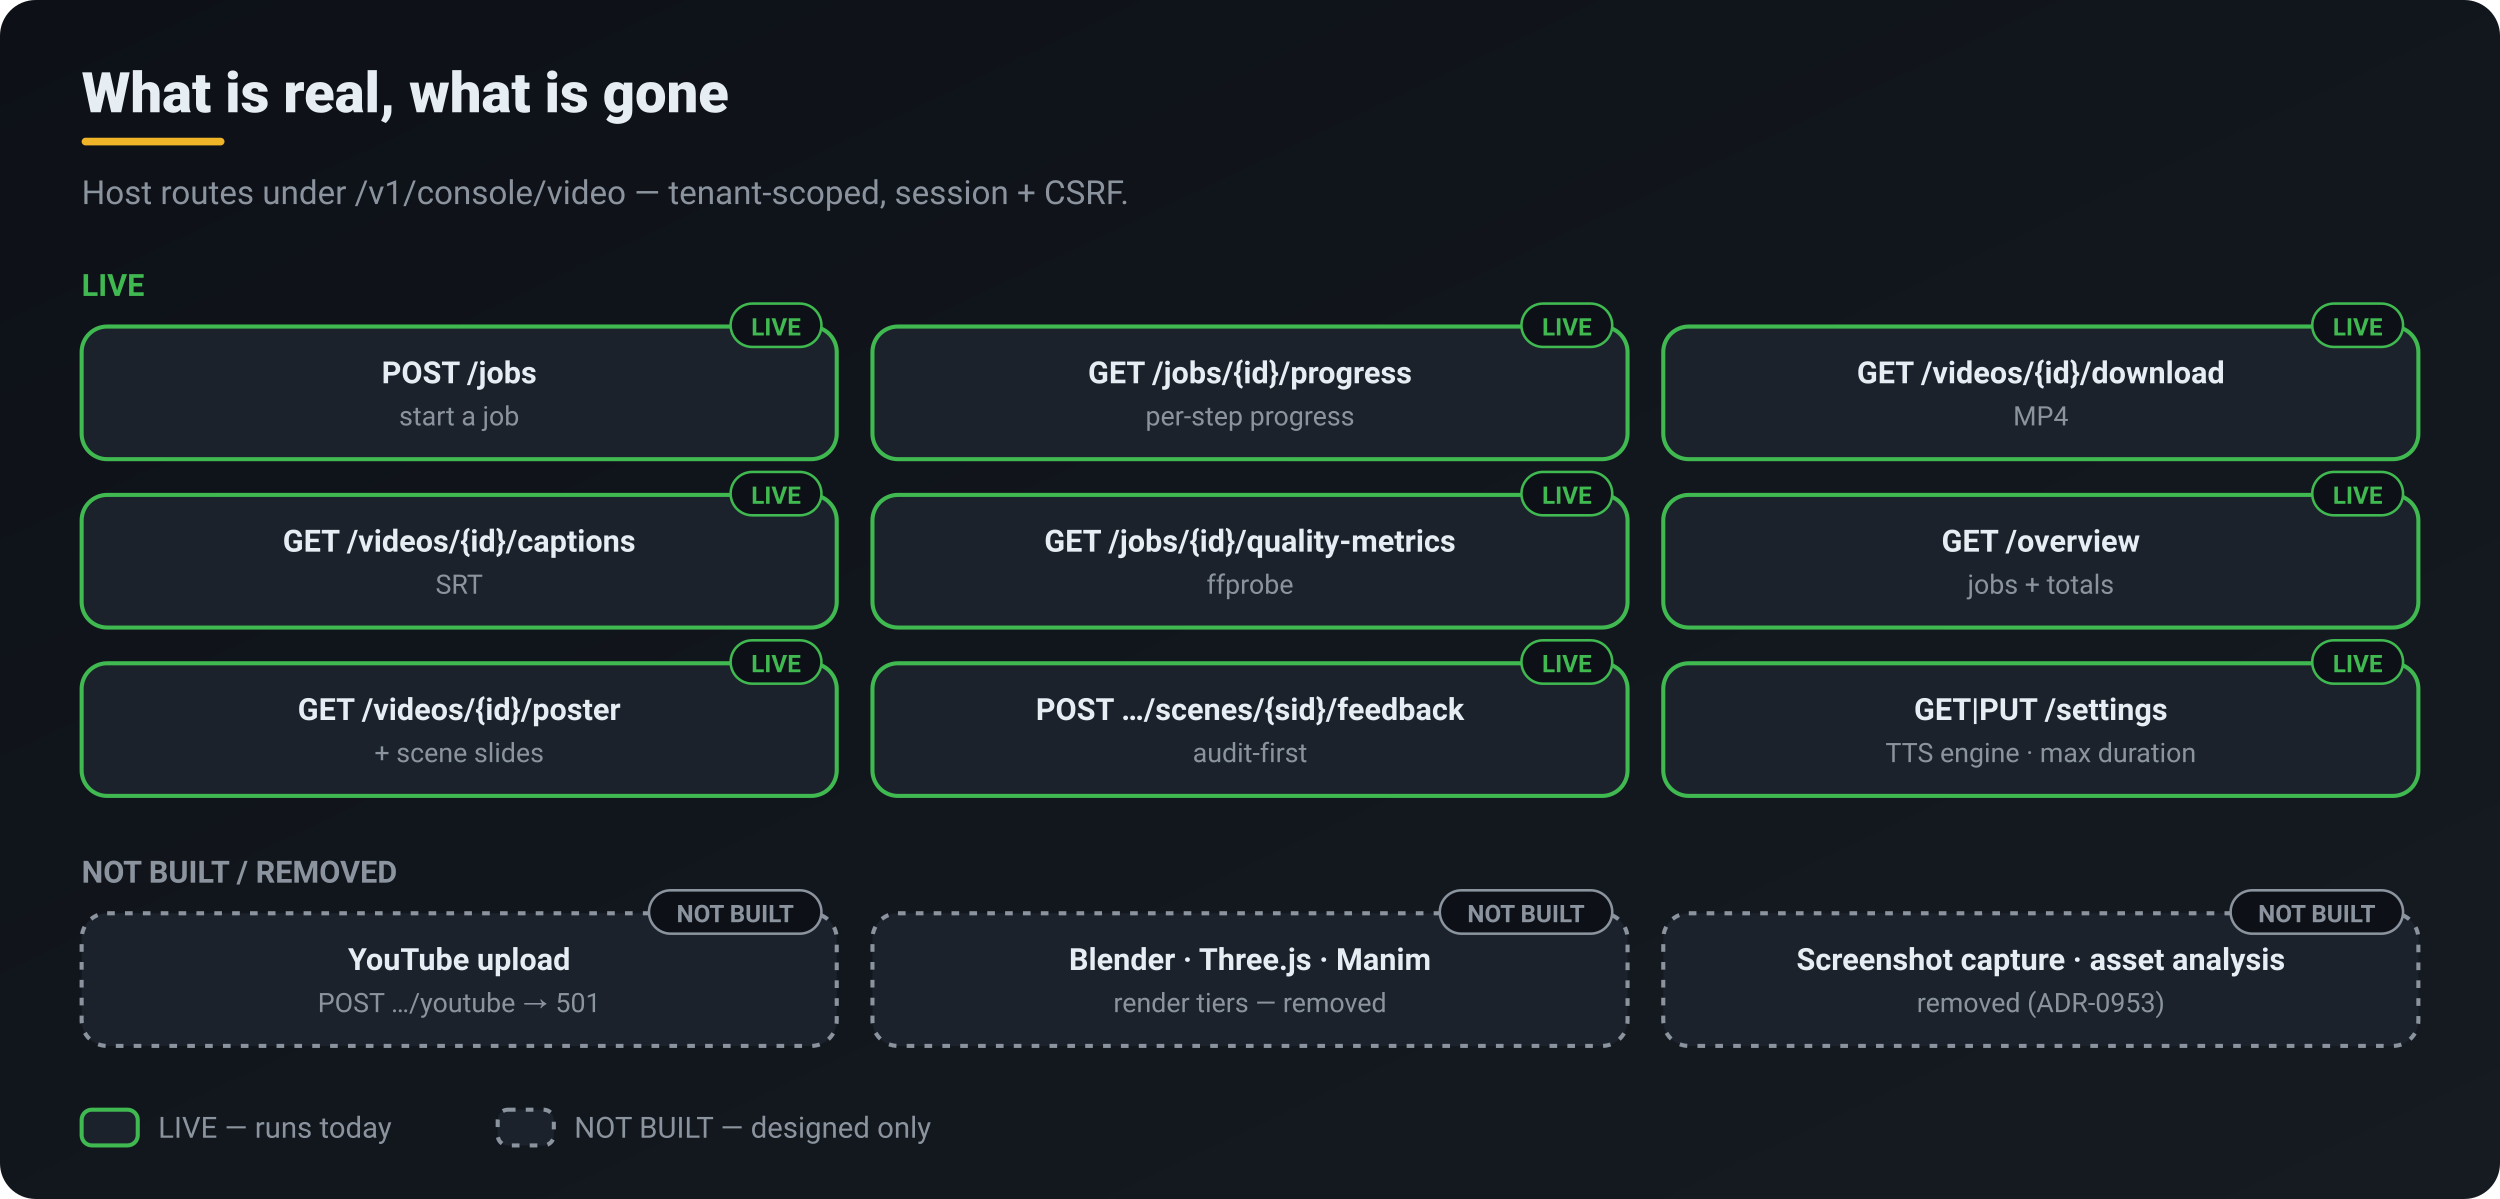
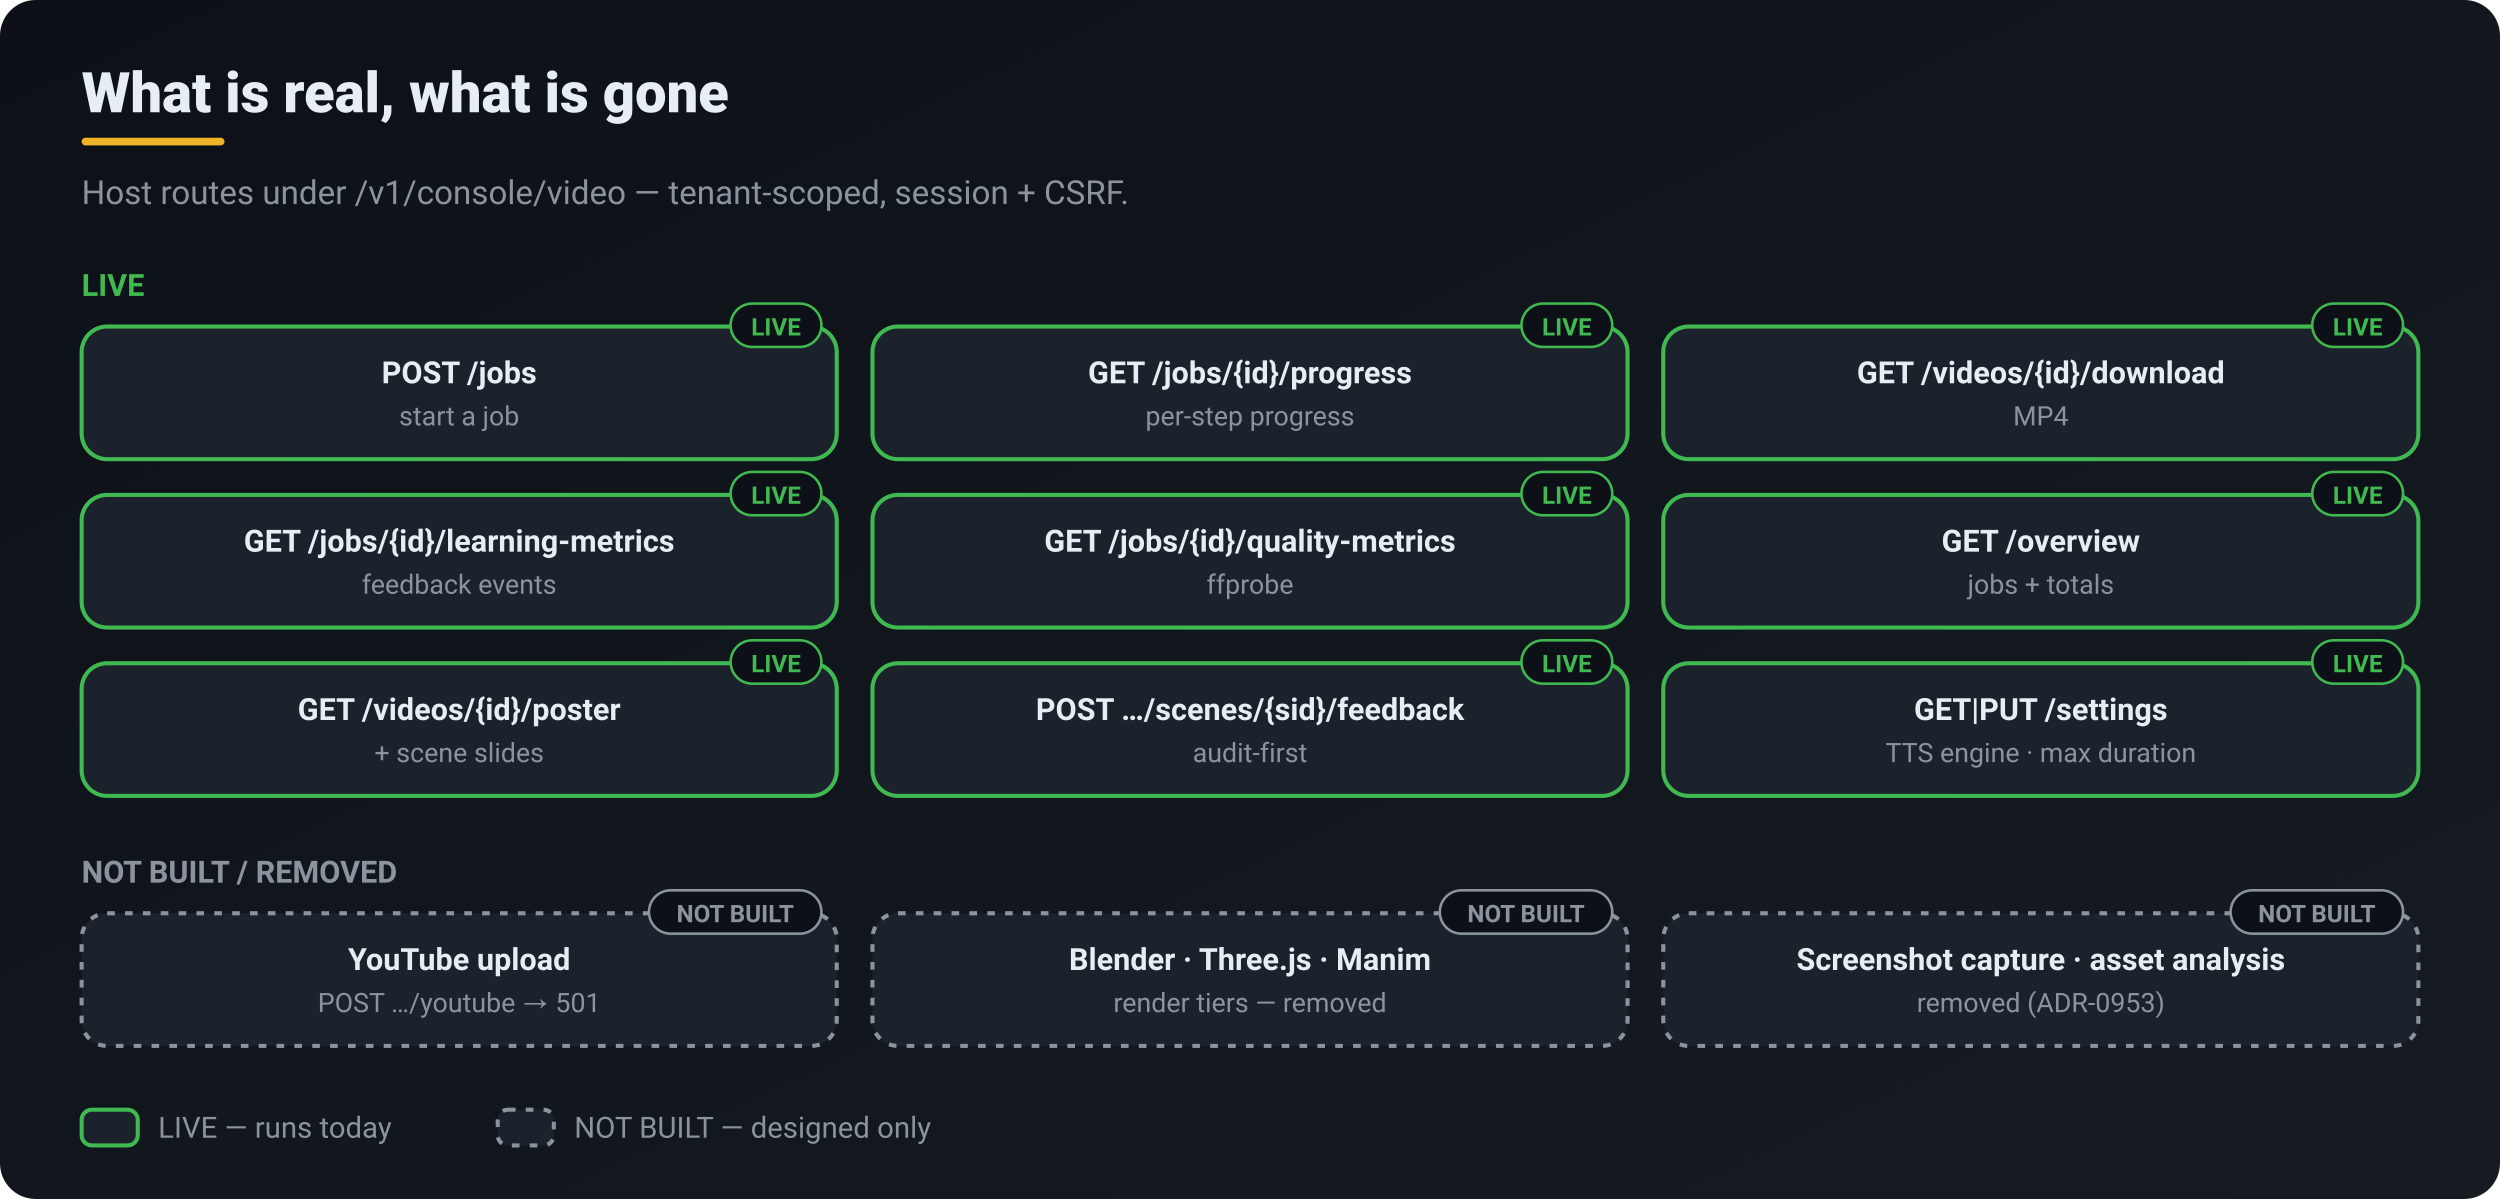
<svg xmlns="http://www.w3.org/2000/svg" viewBox="0 0 980 470" width="980" role="img" aria-labelledby="t d">
  <defs>
    <linearGradient id="bgg" x1="0" y1="0" x2="1" y2="1">
      <stop offset="0" stop-color="#0d1117" />
      <stop offset="1" stop-color="#161b22" />
    </linearGradient>
  </defs>
  <rect width="980" height="470" rx="14" fill="url(#bgg)" />
  <text x="32" y="44" font-family="ui-sans-serif, -apple-system, BlinkMacSystemFont, 'Segoe UI', Roboto, Helvetica, Arial, sans-serif" font-size="22" font-weight="800" fill="#e6edf3" text-anchor="start">What is real, what is gone</text>
  <rect x="32" y="54" width="56" height="3" rx="1.5" fill="#f0b429" />
  <text x="32" y="80" font-family="ui-sans-serif, -apple-system, BlinkMacSystemFont, 'Segoe UI', Roboto, Helvetica, Arial, sans-serif" font-size="13" font-weight="400" fill="#8b949e" text-anchor="start">Host routes under /v1/console/video — tenant-scoped, session + CSRF.</text>
  <text x="32" y="116" font-family="ui-sans-serif, -apple-system, BlinkMacSystemFont, 'Segoe UI', Roboto, Helvetica, Arial, sans-serif" font-size="12" font-weight="700" fill="#3fb950" text-anchor="start">LIVE</text>
  <rect x="32" y="128" width="296" height="52" rx="10" fill="#1b222c" stroke="#3fb950" stroke-width="1.6" />
  <text x="180.0" y="150.25" font-family="ui-sans-serif, -apple-system, BlinkMacSystemFont, 'Segoe UI', Roboto, Helvetica, Arial, sans-serif" font-size="12" font-weight="700" fill="#e6edf3" text-anchor="middle">POST /jobs</text>
  <text x="180.0" y="166.75" font-family="ui-sans-serif, -apple-system, BlinkMacSystemFont, 'Segoe UI', Roboto, Helvetica, Arial, sans-serif" font-size="10.5" font-weight="400" fill="#8b949e" text-anchor="middle">start a job</text>
  <rect x="286.4" y="119" width="35.6" height="17" rx="8.5" fill="#0d1117" stroke="#3fb950" stroke-width="1" />
  <text x="304.2" y="131.5" font-family="ui-sans-serif, -apple-system, BlinkMacSystemFont, 'Segoe UI', Roboto, Helvetica, Arial, sans-serif" font-size="9.5" font-weight="700" fill="#3fb950" text-anchor="middle">LIVE</text>
  <rect x="342" y="128" width="296" height="52" rx="10" fill="#1b222c" stroke="#3fb950" stroke-width="1.6" />
  <text x="490.0" y="150.25" font-family="ui-sans-serif, -apple-system, BlinkMacSystemFont, 'Segoe UI', Roboto, Helvetica, Arial, sans-serif" font-size="12" font-weight="700" fill="#e6edf3" text-anchor="middle">GET /jobs/{id}/progress</text>
  <text x="490.0" y="166.75" font-family="ui-sans-serif, -apple-system, BlinkMacSystemFont, 'Segoe UI', Roboto, Helvetica, Arial, sans-serif" font-size="10.5" font-weight="400" fill="#8b949e" text-anchor="middle">per-step progress</text>
  <rect x="596.4" y="119" width="35.6" height="17" rx="8.5" fill="#0d1117" stroke="#3fb950" stroke-width="1" />
  <text x="614.2" y="131.5" font-family="ui-sans-serif, -apple-system, BlinkMacSystemFont, 'Segoe UI', Roboto, Helvetica, Arial, sans-serif" font-size="9.5" font-weight="700" fill="#3fb950" text-anchor="middle">LIVE</text>
  <rect x="652" y="128" width="296" height="52" rx="10" fill="#1b222c" stroke="#3fb950" stroke-width="1.6" />
  <text x="800.0" y="150.25" font-family="ui-sans-serif, -apple-system, BlinkMacSystemFont, 'Segoe UI', Roboto, Helvetica, Arial, sans-serif" font-size="12" font-weight="700" fill="#e6edf3" text-anchor="middle">GET /videos/{id}/download</text>
  <text x="800.0" y="166.75" font-family="ui-sans-serif, -apple-system, BlinkMacSystemFont, 'Segoe UI', Roboto, Helvetica, Arial, sans-serif" font-size="10.5" font-weight="400" fill="#8b949e" text-anchor="middle">MP4</text>
  <rect x="906.4" y="119" width="35.6" height="17" rx="8.5" fill="#0d1117" stroke="#3fb950" stroke-width="1" />
  <text x="924.2" y="131.5" font-family="ui-sans-serif, -apple-system, BlinkMacSystemFont, 'Segoe UI', Roboto, Helvetica, Arial, sans-serif" font-size="9.5" font-weight="700" fill="#3fb950" text-anchor="middle">LIVE</text>
  <rect x="32" y="194" width="296" height="52" rx="10" fill="#1b222c" stroke="#3fb950" stroke-width="1.6" />
-   <text x="180.0" y="216.25" font-family="ui-sans-serif, -apple-system, BlinkMacSystemFont, 'Segoe UI', Roboto, Helvetica, Arial, sans-serif" font-size="12" font-weight="700" fill="#e6edf3" text-anchor="middle">GET /videos/{id}/captions</text>
-   <text x="180.0" y="232.75" font-family="ui-sans-serif, -apple-system, BlinkMacSystemFont, 'Segoe UI', Roboto, Helvetica, Arial, sans-serif" font-size="10.5" font-weight="400" fill="#8b949e" text-anchor="middle">SRT</text>
+   <text x="180.0" y="216.25" font-family="ui-sans-serif, -apple-system, BlinkMacSystemFont, 'Segoe UI', Roboto, Helvetica, Arial, sans-serif" font-size="12" font-weight="700" fill="#e6edf3" text-anchor="middle">GET /jobs/{id}/learning-metrics</text>
+   <text x="180.0" y="232.75" font-family="ui-sans-serif, -apple-system, BlinkMacSystemFont, 'Segoe UI', Roboto, Helvetica, Arial, sans-serif" font-size="10.5" font-weight="400" fill="#8b949e" text-anchor="middle">feedback events</text>
  <rect x="286.4" y="185" width="35.6" height="17" rx="8.5" fill="#0d1117" stroke="#3fb950" stroke-width="1" />
  <text x="304.2" y="197.5" font-family="ui-sans-serif, -apple-system, BlinkMacSystemFont, 'Segoe UI', Roboto, Helvetica, Arial, sans-serif" font-size="9.5" font-weight="700" fill="#3fb950" text-anchor="middle">LIVE</text>
  <rect x="342" y="194" width="296" height="52" rx="10" fill="#1b222c" stroke="#3fb950" stroke-width="1.6" />
  <text x="490.0" y="216.25" font-family="ui-sans-serif, -apple-system, BlinkMacSystemFont, 'Segoe UI', Roboto, Helvetica, Arial, sans-serif" font-size="12" font-weight="700" fill="#e6edf3" text-anchor="middle">GET /jobs/{id}/quality-metrics</text>
  <text x="490.0" y="232.75" font-family="ui-sans-serif, -apple-system, BlinkMacSystemFont, 'Segoe UI', Roboto, Helvetica, Arial, sans-serif" font-size="10.5" font-weight="400" fill="#8b949e" text-anchor="middle">ffprobe</text>
  <rect x="596.4" y="185" width="35.6" height="17" rx="8.5" fill="#0d1117" stroke="#3fb950" stroke-width="1" />
  <text x="614.2" y="197.5" font-family="ui-sans-serif, -apple-system, BlinkMacSystemFont, 'Segoe UI', Roboto, Helvetica, Arial, sans-serif" font-size="9.5" font-weight="700" fill="#3fb950" text-anchor="middle">LIVE</text>
  <rect x="652" y="194" width="296" height="52" rx="10" fill="#1b222c" stroke="#3fb950" stroke-width="1.6" />
  <text x="800.0" y="216.25" font-family="ui-sans-serif, -apple-system, BlinkMacSystemFont, 'Segoe UI', Roboto, Helvetica, Arial, sans-serif" font-size="12" font-weight="700" fill="#e6edf3" text-anchor="middle">GET /overview</text>
  <text x="800.0" y="232.75" font-family="ui-sans-serif, -apple-system, BlinkMacSystemFont, 'Segoe UI', Roboto, Helvetica, Arial, sans-serif" font-size="10.5" font-weight="400" fill="#8b949e" text-anchor="middle">jobs + totals</text>
  <rect x="906.4" y="185" width="35.6" height="17" rx="8.5" fill="#0d1117" stroke="#3fb950" stroke-width="1" />
  <text x="924.2" y="197.5" font-family="ui-sans-serif, -apple-system, BlinkMacSystemFont, 'Segoe UI', Roboto, Helvetica, Arial, sans-serif" font-size="9.5" font-weight="700" fill="#3fb950" text-anchor="middle">LIVE</text>
  <rect x="32" y="260" width="296" height="52" rx="10" fill="#1b222c" stroke="#3fb950" stroke-width="1.6" />
  <text x="180.0" y="282.25" font-family="ui-sans-serif, -apple-system, BlinkMacSystemFont, 'Segoe UI', Roboto, Helvetica, Arial, sans-serif" font-size="12" font-weight="700" fill="#e6edf3" text-anchor="middle">GET /videos/{id}/poster</text>
  <text x="180.0" y="298.75" font-family="ui-sans-serif, -apple-system, BlinkMacSystemFont, 'Segoe UI', Roboto, Helvetica, Arial, sans-serif" font-size="10.5" font-weight="400" fill="#8b949e" text-anchor="middle">+ scene slides</text>
  <rect x="286.4" y="251" width="35.6" height="17" rx="8.5" fill="#0d1117" stroke="#3fb950" stroke-width="1" />
  <text x="304.2" y="263.5" font-family="ui-sans-serif, -apple-system, BlinkMacSystemFont, 'Segoe UI', Roboto, Helvetica, Arial, sans-serif" font-size="9.5" font-weight="700" fill="#3fb950" text-anchor="middle">LIVE</text>
  <rect x="342" y="260" width="296" height="52" rx="10" fill="#1b222c" stroke="#3fb950" stroke-width="1.6" />
  <text x="490.0" y="282.25" font-family="ui-sans-serif, -apple-system, BlinkMacSystemFont, 'Segoe UI', Roboto, Helvetica, Arial, sans-serif" font-size="12" font-weight="700" fill="#e6edf3" text-anchor="middle">POST …/scenes/{sid}/feedback</text>
  <text x="490.0" y="298.75" font-family="ui-sans-serif, -apple-system, BlinkMacSystemFont, 'Segoe UI', Roboto, Helvetica, Arial, sans-serif" font-size="10.5" font-weight="400" fill="#8b949e" text-anchor="middle">audit-first</text>
  <rect x="596.4" y="251" width="35.6" height="17" rx="8.5" fill="#0d1117" stroke="#3fb950" stroke-width="1" />
  <text x="614.2" y="263.5" font-family="ui-sans-serif, -apple-system, BlinkMacSystemFont, 'Segoe UI', Roboto, Helvetica, Arial, sans-serif" font-size="9.5" font-weight="700" fill="#3fb950" text-anchor="middle">LIVE</text>
  <rect x="652" y="260" width="296" height="52" rx="10" fill="#1b222c" stroke="#3fb950" stroke-width="1.6" />
  <text x="800.0" y="282.25" font-family="ui-sans-serif, -apple-system, BlinkMacSystemFont, 'Segoe UI', Roboto, Helvetica, Arial, sans-serif" font-size="12" font-weight="700" fill="#e6edf3" text-anchor="middle">GET|PUT /settings</text>
  <text x="800.0" y="298.75" font-family="ui-sans-serif, -apple-system, BlinkMacSystemFont, 'Segoe UI', Roboto, Helvetica, Arial, sans-serif" font-size="10.5" font-weight="400" fill="#8b949e" text-anchor="middle">TTS engine · max duration</text>
  <rect x="906.4" y="251" width="35.6" height="17" rx="8.5" fill="#0d1117" stroke="#3fb950" stroke-width="1" />
  <text x="924.2" y="263.5" font-family="ui-sans-serif, -apple-system, BlinkMacSystemFont, 'Segoe UI', Roboto, Helvetica, Arial, sans-serif" font-size="9.5" font-weight="700" fill="#3fb950" text-anchor="middle">LIVE</text>
  <text x="32" y="346" font-family="ui-sans-serif, -apple-system, BlinkMacSystemFont, 'Segoe UI', Roboto, Helvetica, Arial, sans-serif" font-size="12" font-weight="700" fill="#8b949e" text-anchor="start">NOT BUILT / REMOVED</text>
  <rect x="32" y="358" width="296" height="52" rx="10" fill="#1b222c" stroke="#8b949e" stroke-width="1.6" stroke-dasharray="3 4" />
  <text x="180.0" y="380.25" font-family="ui-sans-serif, -apple-system, BlinkMacSystemFont, 'Segoe UI', Roboto, Helvetica, Arial, sans-serif" font-size="12" font-weight="700" fill="#e6edf3" text-anchor="middle">YouTube upload</text>
  <text x="180.0" y="396.75" font-family="ui-sans-serif, -apple-system, BlinkMacSystemFont, 'Segoe UI', Roboto, Helvetica, Arial, sans-serif" font-size="10.5" font-weight="400" fill="#8b949e" text-anchor="middle">POST …/youtube → 501</text>
  <rect x="254.4" y="349" width="67.6" height="17" rx="8.5" fill="#0d1117" stroke="#8b949e" stroke-width="1" />
  <text x="288.2" y="361.5" font-family="ui-sans-serif, -apple-system, BlinkMacSystemFont, 'Segoe UI', Roboto, Helvetica, Arial, sans-serif" font-size="9.5" font-weight="700" fill="#8b949e" text-anchor="middle">NOT BUILT</text>
  <rect x="342" y="358" width="296" height="52" rx="10" fill="#1b222c" stroke="#8b949e" stroke-width="1.6" stroke-dasharray="3 4" />
  <text x="490.0" y="380.25" font-family="ui-sans-serif, -apple-system, BlinkMacSystemFont, 'Segoe UI', Roboto, Helvetica, Arial, sans-serif" font-size="12" font-weight="700" fill="#e6edf3" text-anchor="middle">Blender · Three.js · Manim</text>
  <text x="490.0" y="396.75" font-family="ui-sans-serif, -apple-system, BlinkMacSystemFont, 'Segoe UI', Roboto, Helvetica, Arial, sans-serif" font-size="10.5" font-weight="400" fill="#8b949e" text-anchor="middle">render tiers — removed</text>
  <rect x="564.4" y="349" width="67.6" height="17" rx="8.5" fill="#0d1117" stroke="#8b949e" stroke-width="1" />
  <text x="598.2" y="361.5" font-family="ui-sans-serif, -apple-system, BlinkMacSystemFont, 'Segoe UI', Roboto, Helvetica, Arial, sans-serif" font-size="9.5" font-weight="700" fill="#8b949e" text-anchor="middle">NOT BUILT</text>
  <rect x="652" y="358" width="296" height="52" rx="10" fill="#1b222c" stroke="#8b949e" stroke-width="1.6" stroke-dasharray="3 4" />
  <text x="800.0" y="380.25" font-family="ui-sans-serif, -apple-system, BlinkMacSystemFont, 'Segoe UI', Roboto, Helvetica, Arial, sans-serif" font-size="12" font-weight="700" fill="#e6edf3" text-anchor="middle">Screenshot capture · asset analysis</text>
  <text x="800.0" y="396.75" font-family="ui-sans-serif, -apple-system, BlinkMacSystemFont, 'Segoe UI', Roboto, Helvetica, Arial, sans-serif" font-size="10.5" font-weight="400" fill="#8b949e" text-anchor="middle">removed (ADR-0953)</text>
  <rect x="874.4" y="349" width="67.6" height="17" rx="8.5" fill="#0d1117" stroke="#8b949e" stroke-width="1" />
  <text x="908.2" y="361.5" font-family="ui-sans-serif, -apple-system, BlinkMacSystemFont, 'Segoe UI', Roboto, Helvetica, Arial, sans-serif" font-size="9.5" font-weight="700" fill="#8b949e" text-anchor="middle">NOT BUILT</text>
  <rect x="32" y="435" width="22" height="14" rx="4" fill="#1b222c" stroke="#3fb950" stroke-width="1.6" />
  <text x="62" y="446" font-family="ui-sans-serif, -apple-system, BlinkMacSystemFont, 'Segoe UI', Roboto, Helvetica, Arial, sans-serif" font-size="11.5" font-weight="400" fill="#8b949e" text-anchor="start">LIVE — runs today</text>
  <rect x="195.1" y="435" width="22" height="14" rx="4" fill="#1b222c" stroke="#8b949e" stroke-width="1.6" stroke-dasharray="3 4" />
  <text x="225.1" y="446" font-family="ui-sans-serif, -apple-system, BlinkMacSystemFont, 'Segoe UI', Roboto, Helvetica, Arial, sans-serif" font-size="11.5" font-weight="400" fill="#8b949e" text-anchor="start">NOT BUILT — designed only</text>
</svg>
